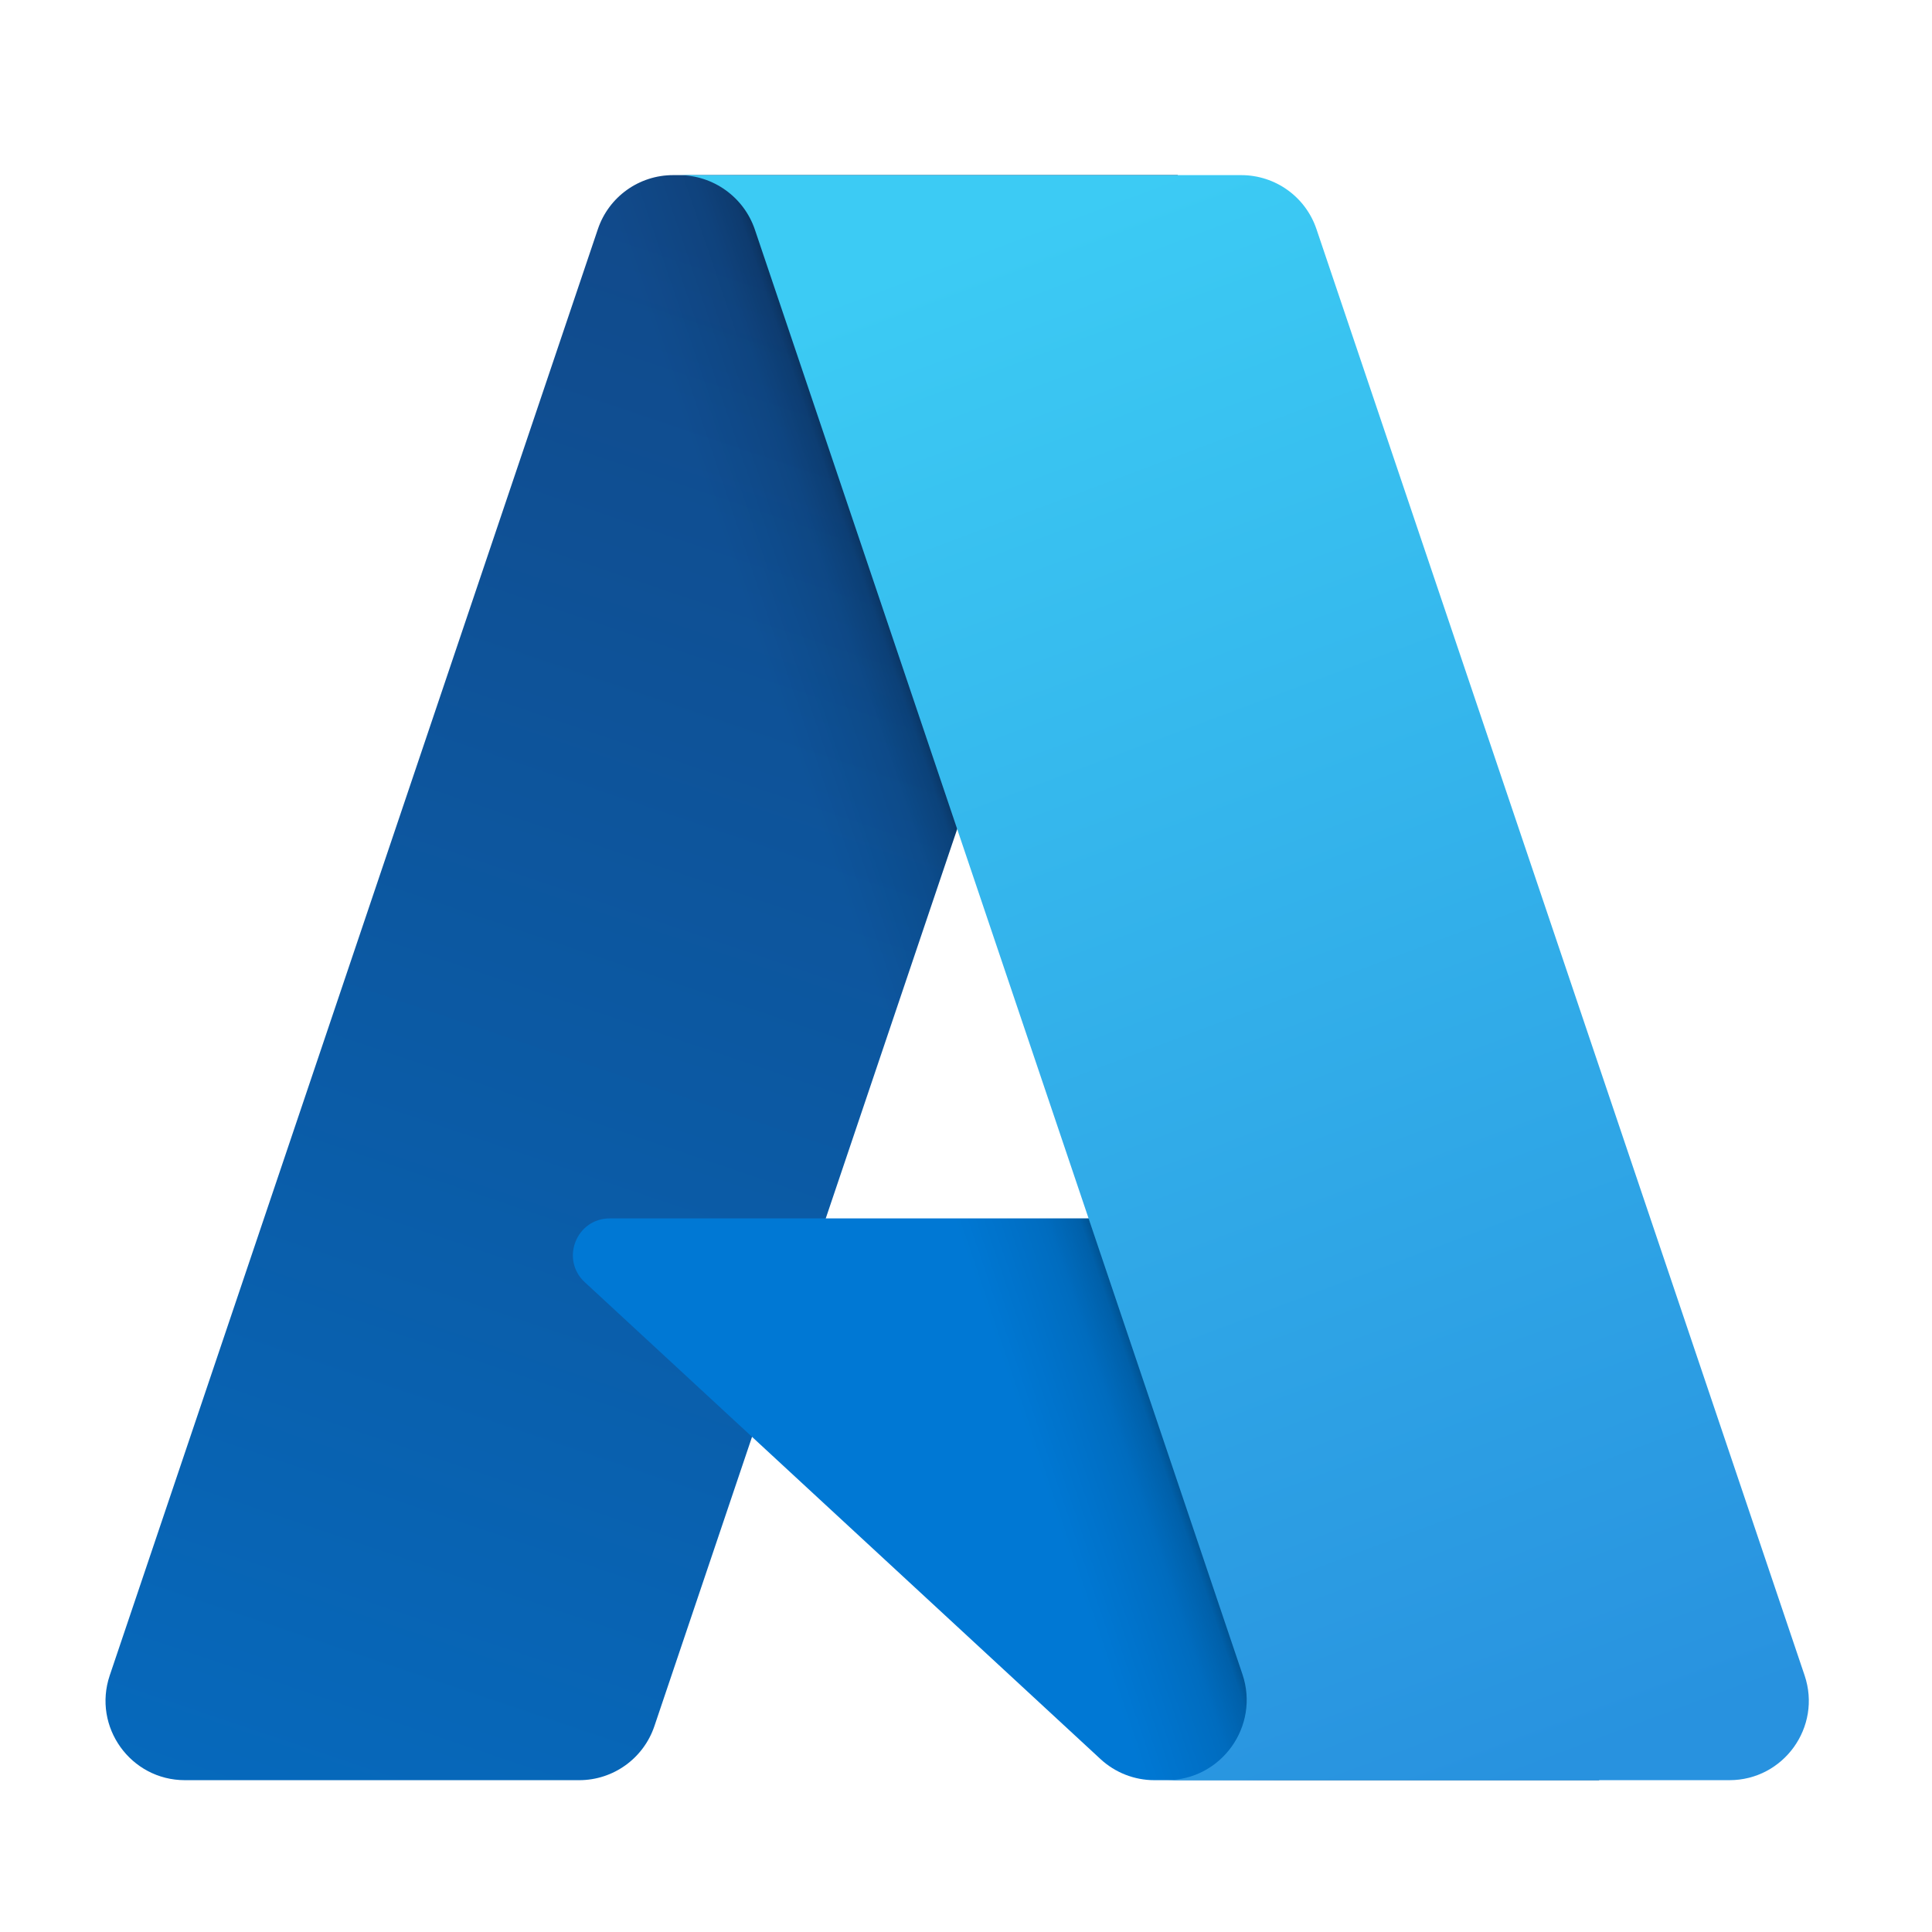
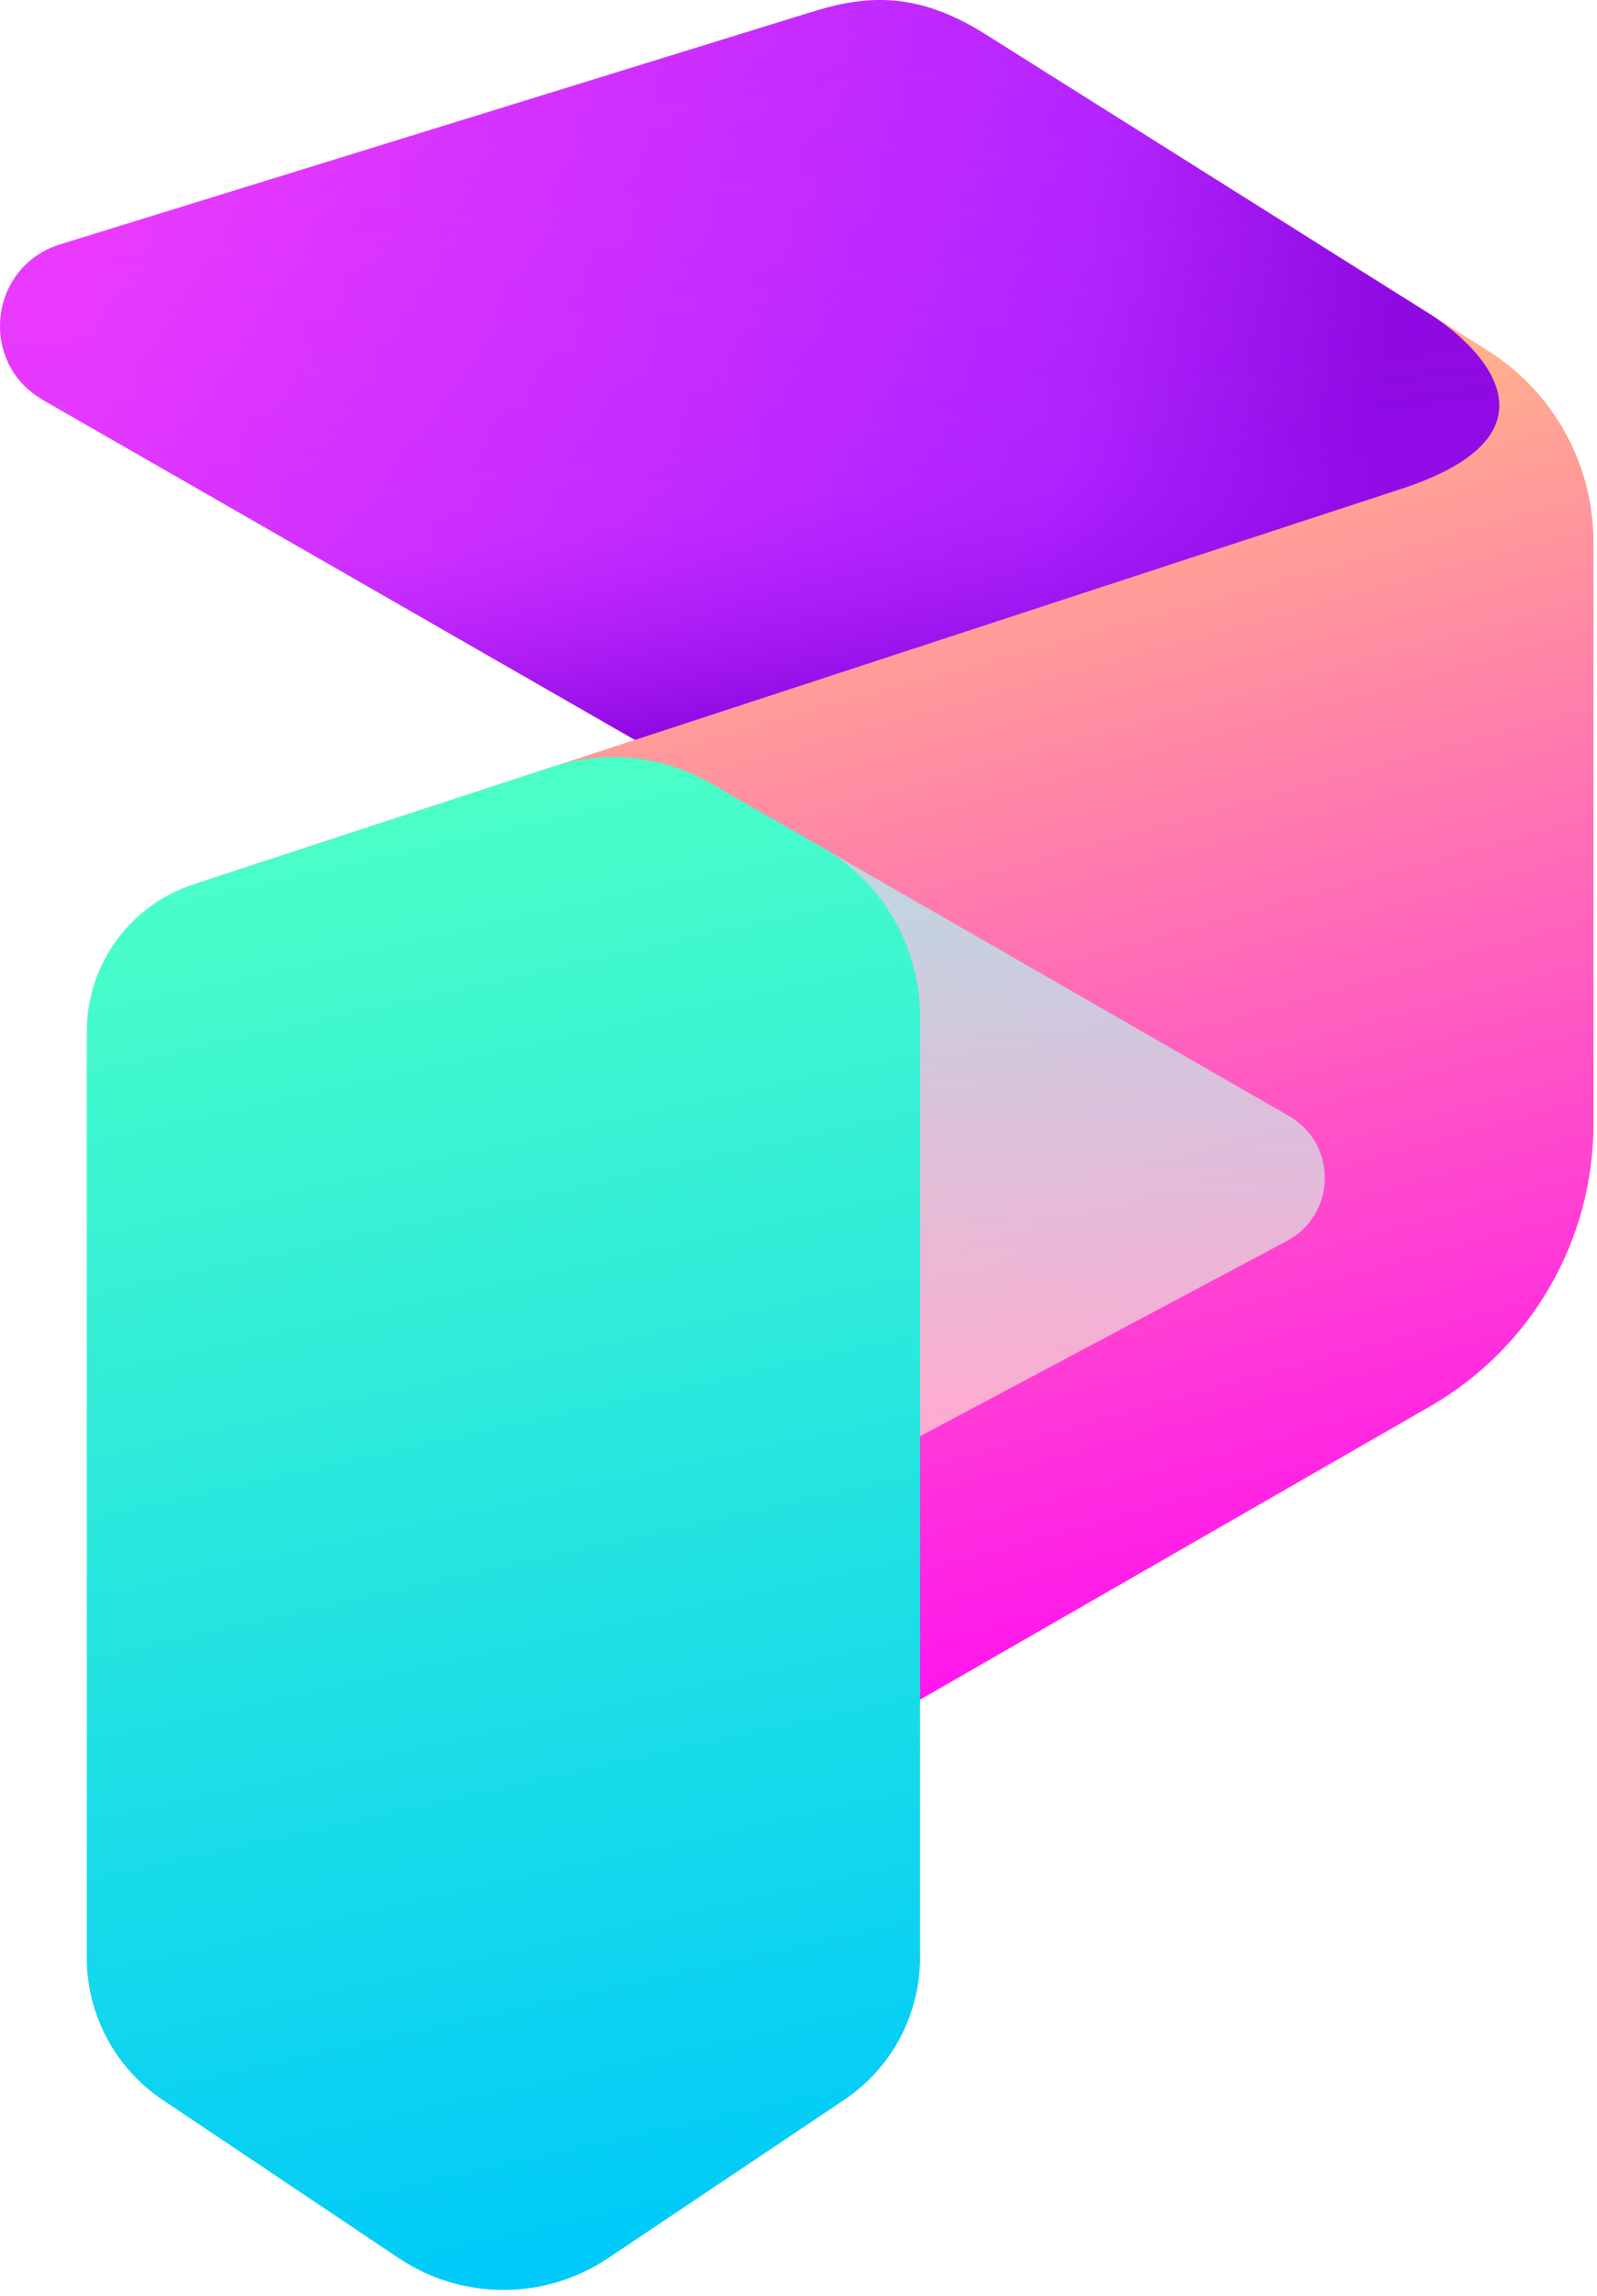
- <svg xmlns="http://www.w3.org/2000/svg" width="100%" height="100%" viewBox="0 0 65 65" fill="none">
-   <path d="M20.115 7.708C20.481 6.622 21.499 5.892 22.645 5.892H39.628L22.016 58.075C21.649 59.161 20.632 59.892 19.486 59.892H6.222C4.395 59.892 3.108 58.098 3.692 56.368L20.115 7.708Z" fill="url(#paint0_linear_2532_530598)" />
-   <path d="M47.224 40.992H20.514C19.388 40.992 18.847 42.374 19.674 43.138L37.025 59.182C37.519 59.639 38.166 59.892 38.838 59.892H53.803L47.224 40.992Z" fill="#0078D4" />
-   <path d="M22.645 5.892C21.499 5.892 20.481 6.622 20.115 7.708L3.692 56.368C3.108 58.098 4.395 59.892 6.222 59.892H19.486C20.631 59.892 21.649 59.161 22.016 58.075L25.283 48.394L36.834 59.174C37.328 59.635 37.979 59.892 38.655 59.892H53.803L47.224 40.992H27.781L39.628 5.892H22.645Z" fill="url(#paint1_linear_2532_530598)" />
-   <path d="M44.291 7.708C43.925 6.622 42.907 5.892 41.761 5.892H22.753H22.84C23.998 5.892 25.027 6.631 25.398 7.728L41.8 56.328C42.391 58.078 41.089 59.892 39.242 59.892H38.953H58.184C60.01 59.892 61.298 58.098 60.714 56.368L44.291 7.708Z" fill="url(#paint2_linear_2532_530598)" />
+ <svg xmlns="http://www.w3.org/2000/svg" width="178" height="256" viewBox="0 0 178 256" fill="none">
+   <path d="M165.902 39.094L156.531 33.192L70.792 82.493L21.554 98.622V168.203H70.792V207.792L159.468 156.803C170.735 150.322 177.678 138.321 177.678 125.325V60.427C177.678 51.767 173.233 43.714 165.908 39.1L165.902 39.094Z" fill="url(#paint0_linear_602_693)" />
+   <path opacity="0.7" d="M85.84 169.059L143.506 138.361C149.027 135.419 149.154 127.551 143.732 124.435L85.84 91.147V169.059Z" fill="url(#paint1_linear_602_693)" />
+   <path d="M9.675 115.012V218.273C9.675 224.638 12.848 230.587 18.138 234.137L44.454 251.775C51.518 256.51 60.745 256.51 67.809 251.775L94.125 234.137C99.414 230.593 102.588 224.644 102.588 218.273V113.37C102.588 105.571 98.42 98.374 91.662 94.483L79.152 87.286C73.833 84.227 67.468 83.574 61.635 85.482L21.561 98.611C14.473 100.935 9.68 107.548 9.68 115.006L9.675 115.012Z" fill="url(#paint2_linear_602_693)" />
+   <path d="M4.784 44.598L70.792 82.493L156.722 54.345C174.528 48.309 165.573 38.84 159.127 34.828L109.612 3.65C102.247 -0.899 96.686 -0.535 90.957 1.193L6.709 27.243C-1.24 29.7 -2.431 40.453 4.784 44.592V44.598Z" fill="url(#paint3_linear_602_693)" />
+   <path d="M4.784 44.598L70.792 82.493L156.722 54.345C174.528 48.309 165.573 38.84 159.127 34.828L109.612 3.65C102.247 -0.899 96.686 -0.535 90.957 1.193L6.709 27.243C-1.24 29.7 -2.431 40.453 4.784 44.592V44.598Z" fill="url(#paint4_linear_602_693)" />
  <defs>
-     <linearGradient id="paint0_linear_2532_530598" x1="22.551" y1="7.761" x2="4.939" y2="59.79" gradientUnits="userSpaceOnUse">
-       <stop stop-color="#114A8B" />
-       <stop offset="1" stop-color="#0669BC" />
+     <linearGradient id="paint0_linear_602_693" x1="84.123" y1="56.443" x2="120.428" y2="188.044" gradientUnits="userSpaceOnUse">
+       <stop offset="0.03" stop-color="#FFB08C" />
+       <stop offset="1" stop-color="#FF12EF" />
    </linearGradient>
-     <linearGradient id="paint1_linear_2532_530598" x1="36.622" y1="40.997" x2="32.551" y2="42.374" gradientUnits="userSpaceOnUse">
-       <stop stop-opacity="0.3" />
-       <stop offset="0.071" stop-opacity="0.2" />
-       <stop offset="0.321" stop-opacity="0.1" />
-       <stop offset="0.623" stop-opacity="0.05" />
-       <stop offset="1" stop-opacity="0" />
+     <linearGradient id="paint1_linear_602_693" x1="115.994" y1="99.246" x2="116.931" y2="159.485" gradientUnits="userSpaceOnUse">
+       <stop stop-color="#A7F9F7" />
+       <stop offset="1" stop-color="#FFDCCC" />
    </linearGradient>
-     <linearGradient id="paint2_linear_2532_530598" x1="33.716" y1="7.761" x2="53.049" y2="59.267" gradientUnits="userSpaceOnUse">
-       <stop stop-color="#3CCBF4" />
-       <stop offset="1" stop-color="#2892DF" />
+     <linearGradient id="paint2_linear_602_693" x1="39.881" y1="92.564" x2="74.746" y2="249.462" gradientUnits="userSpaceOnUse">
+       <stop stop-color="#4AFFC7" />
+       <stop offset="1" stop-color="#00CAF9" />
+     </linearGradient>
+     <linearGradient id="paint3_linear_602_693" x1="9.738" y1="30.596" x2="153.051" y2="50.853" gradientUnits="userSpaceOnUse">
+       <stop stop-color="#F03CFF" />
+       <stop offset="0.76" stop-color="#AF23FF" />
+       <stop offset="1" stop-color="#8200D9" />
+     </linearGradient>
+     <linearGradient id="paint4_linear_602_693" x1="73.844" y1="-31.782" x2="89.373" y2="84.048" gradientUnits="userSpaceOnUse">
+       <stop stop-color="#F03CFF" stop-opacity="0" />
+       <stop offset="0.76" stop-color="#AF23FF" stop-opacity="0.28" />
+       <stop offset="1" stop-color="#8200D9" />
    </linearGradient>
  </defs>
</svg>
